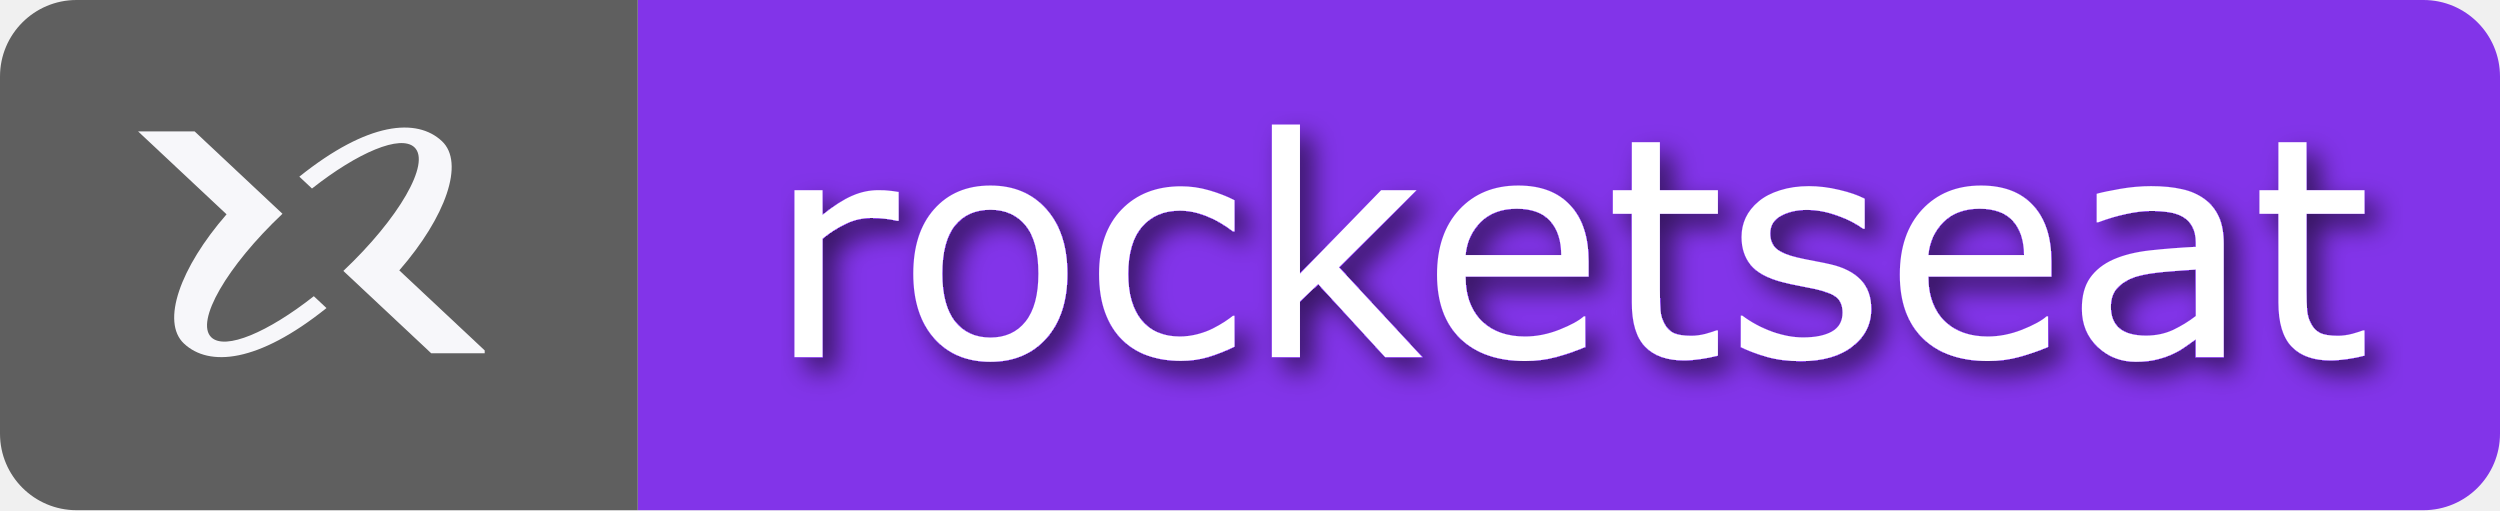
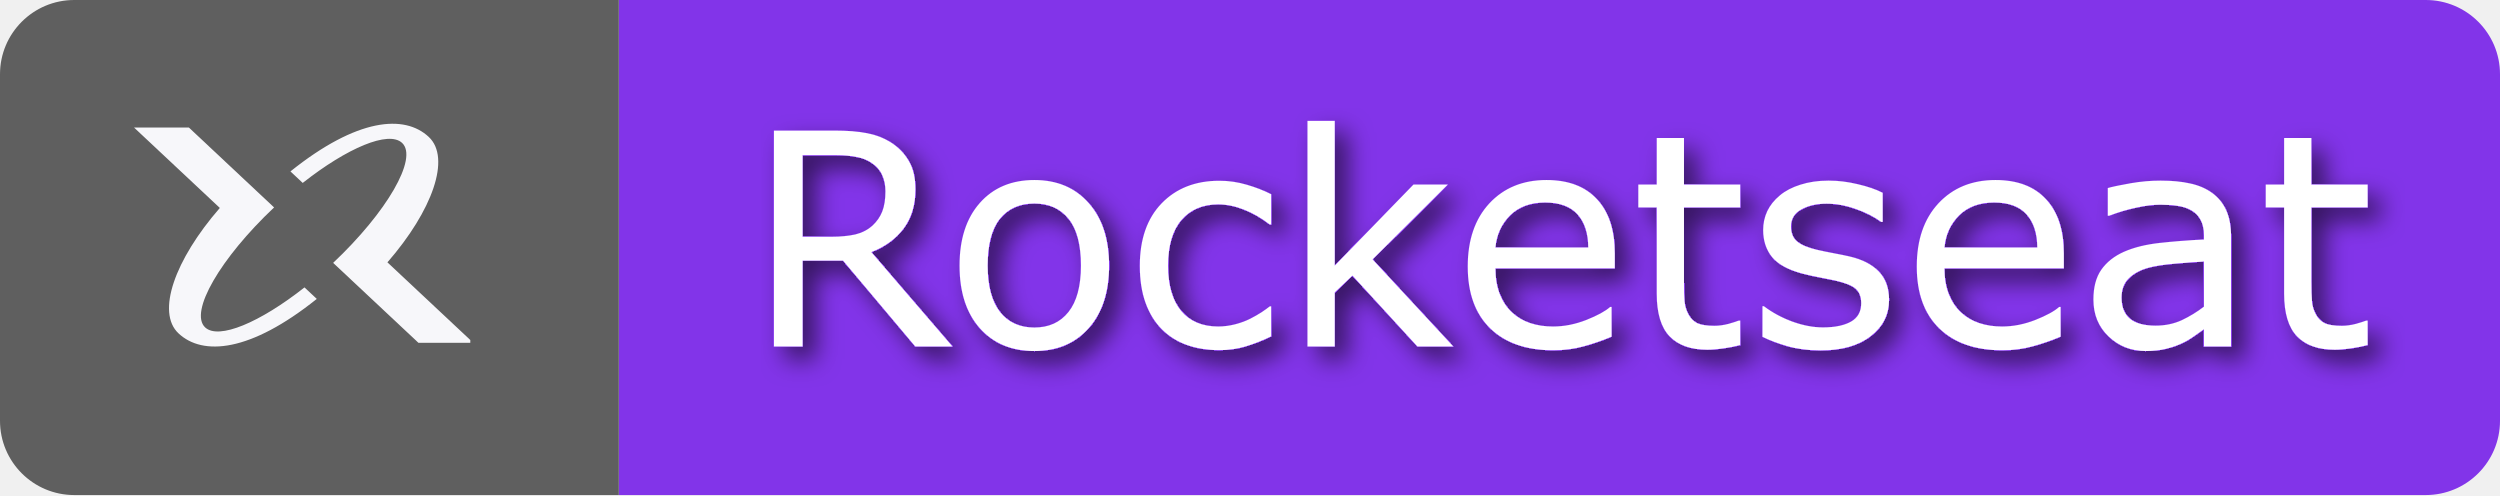
- <svg xmlns="http://www.w3.org/2000/svg" width="98" height="20" viewBox="0 0 98 20" fill="none">
-   <path d="M25 0H95C96.657 0 98 1.343 98 3V17C98 18.657 96.657 20 95 20H25V0Z" fill="#8234E9" />
+ <svg xmlns="http://www.w3.org/2000/svg" width="101" height="20" viewBox="0 0 101 20" fill="none">
+   <path d="M25 0H98C99.657 0 101 1.343 101 3V17C101 18.657 99.657 20 98 20H25V0Z" fill="#8234E9" />
  <g filter="url(#filter0_d_4_9)">
-     <path d="M35.227 8.656H35.168C35.004 8.617 34.844 8.59 34.688 8.574C34.535 8.555 34.353 8.545 34.143 8.545C33.803 8.545 33.475 8.621 33.158 8.773C32.842 8.922 32.537 9.115 32.244 9.354V14H31.143V7.455H32.244V8.422C32.682 8.07 33.066 7.822 33.398 7.678C33.734 7.529 34.076 7.455 34.424 7.455C34.615 7.455 34.754 7.461 34.84 7.473C34.926 7.48 35.055 7.498 35.227 7.525V8.656ZM41.842 10.73C41.842 11.797 41.568 12.639 41.022 13.256C40.475 13.873 39.742 14.182 38.824 14.182C37.898 14.182 37.162 13.873 36.615 13.256C36.072 12.639 35.801 11.797 35.801 10.73C35.801 9.664 36.072 8.822 36.615 8.205C37.162 7.584 37.898 7.273 38.824 7.273C39.742 7.273 40.475 7.584 41.022 8.205C41.568 8.822 41.842 9.664 41.842 10.73ZM40.705 10.73C40.705 9.883 40.539 9.254 40.207 8.844C39.875 8.43 39.414 8.223 38.824 8.223C38.227 8.223 37.762 8.43 37.43 8.844C37.102 9.254 36.938 9.883 36.938 10.73C36.938 11.551 37.103 12.174 37.435 12.6C37.768 13.021 38.23 13.232 38.824 13.232C39.41 13.232 39.869 13.023 40.201 12.605C40.537 12.184 40.705 11.559 40.705 10.73ZM48.393 13.59C48.025 13.766 47.676 13.902 47.344 14C47.016 14.098 46.666 14.146 46.295 14.146C45.822 14.146 45.389 14.078 44.994 13.941C44.6 13.801 44.262 13.59 43.98 13.309C43.695 13.027 43.475 12.672 43.318 12.242C43.162 11.812 43.084 11.31 43.084 10.736C43.084 9.666 43.377 8.826 43.963 8.217C44.553 7.607 45.33 7.303 46.295 7.303C46.67 7.303 47.037 7.355 47.397 7.461C47.76 7.566 48.092 7.695 48.393 7.848V9.072H48.334C47.998 8.811 47.65 8.609 47.291 8.469C46.935 8.328 46.588 8.258 46.248 8.258C45.623 8.258 45.129 8.469 44.766 8.891C44.406 9.309 44.227 9.924 44.227 10.736C44.227 11.525 44.402 12.133 44.754 12.559C45.109 12.98 45.607 13.191 46.248 13.191C46.471 13.191 46.697 13.162 46.928 13.104C47.158 13.045 47.365 12.969 47.549 12.875C47.709 12.793 47.859 12.707 48 12.617C48.141 12.523 48.252 12.443 48.334 12.377H48.393V13.59ZM55.752 14H54.299L51.674 11.135L50.959 11.815V14H49.857V4.883H50.959V10.73L54.141 7.455H55.529L52.488 10.479L55.752 14ZM62.273 10.842H57.451C57.451 11.244 57.512 11.596 57.633 11.896C57.754 12.193 57.92 12.438 58.131 12.629C58.334 12.816 58.574 12.957 58.852 13.051C59.133 13.145 59.441 13.191 59.777 13.191C60.223 13.191 60.67 13.104 61.119 12.928C61.572 12.748 61.895 12.572 62.086 12.4H62.145V13.602C61.773 13.758 61.395 13.889 61.008 13.994C60.621 14.1 60.215 14.152 59.789 14.152C58.703 14.152 57.855 13.859 57.246 13.273C56.637 12.684 56.332 11.848 56.332 10.766C56.332 9.695 56.623 8.846 57.205 8.217C57.791 7.588 58.56 7.273 59.514 7.273C60.397 7.273 61.076 7.531 61.553 8.047C62.033 8.562 62.273 9.295 62.273 10.244V10.842ZM61.201 9.998C61.197 9.42 61.051 8.973 60.762 8.656C60.477 8.34 60.041 8.182 59.455 8.182C58.865 8.182 58.395 8.355 58.043 8.703C57.695 9.051 57.498 9.482 57.451 9.998H61.201ZM67.342 13.941C67.135 13.996 66.908 14.041 66.662 14.076C66.42 14.111 66.203 14.129 66.012 14.129C65.344 14.129 64.836 13.949 64.488 13.59C64.141 13.23 63.967 12.654 63.967 11.861V8.381H63.223V7.455H63.967V5.574H65.068V7.455H67.342V8.381H65.068V11.363C65.068 11.707 65.076 11.977 65.092 12.172C65.107 12.363 65.162 12.543 65.256 12.711C65.342 12.867 65.459 12.982 65.607 13.057C65.76 13.127 65.99 13.162 66.299 13.162C66.478 13.162 66.666 13.137 66.861 13.086C67.057 13.031 67.197 12.986 67.283 12.951H67.342V13.941ZM73.353 12.113C73.353 12.711 73.106 13.201 72.609 13.584C72.117 13.967 71.443 14.158 70.588 14.158C70.103 14.158 69.658 14.102 69.252 13.988C68.85 13.871 68.512 13.744 68.238 13.607V12.371H68.297C68.644 12.633 69.031 12.842 69.457 12.998C69.883 13.15 70.291 13.227 70.682 13.227C71.166 13.227 71.545 13.148 71.818 12.992C72.092 12.836 72.228 12.59 72.228 12.254C72.228 11.996 72.154 11.801 72.006 11.668C71.857 11.535 71.572 11.422 71.15 11.328C70.994 11.293 70.789 11.252 70.535 11.205C70.285 11.158 70.057 11.107 69.85 11.053C69.275 10.9 68.867 10.678 68.625 10.385C68.387 10.088 68.268 9.725 68.268 9.295C68.268 9.025 68.322 8.771 68.432 8.533C68.545 8.295 68.715 8.082 68.941 7.895C69.16 7.711 69.438 7.566 69.773 7.461C70.113 7.352 70.492 7.297 70.91 7.297C71.301 7.297 71.695 7.346 72.094 7.443C72.496 7.537 72.83 7.652 73.096 7.789V8.967H73.037C72.756 8.76 72.414 8.586 72.012 8.445C71.609 8.301 71.215 8.229 70.828 8.229C70.426 8.229 70.086 8.307 69.809 8.463C69.531 8.615 69.393 8.844 69.393 9.148C69.393 9.418 69.477 9.621 69.644 9.758C69.809 9.895 70.074 10.006 70.441 10.092C70.644 10.139 70.871 10.185 71.121 10.232C71.375 10.279 71.586 10.322 71.754 10.361C72.266 10.479 72.66 10.68 72.938 10.965C73.215 11.254 73.353 11.637 73.353 12.113ZM80.414 10.842H75.592C75.592 11.244 75.652 11.596 75.773 11.896C75.894 12.193 76.061 12.438 76.272 12.629C76.475 12.816 76.715 12.957 76.992 13.051C77.273 13.145 77.582 13.191 77.918 13.191C78.363 13.191 78.811 13.104 79.26 12.928C79.713 12.748 80.035 12.572 80.227 12.4H80.285V13.602C79.914 13.758 79.535 13.889 79.148 13.994C78.762 14.1 78.356 14.152 77.93 14.152C76.844 14.152 75.996 13.859 75.387 13.273C74.777 12.684 74.473 11.848 74.473 10.766C74.473 9.695 74.764 8.846 75.346 8.217C75.932 7.588 76.701 7.273 77.654 7.273C78.537 7.273 79.217 7.531 79.693 8.047C80.174 8.562 80.414 9.295 80.414 10.244V10.842ZM79.342 9.998C79.338 9.42 79.191 8.973 78.902 8.656C78.617 8.34 78.182 8.182 77.596 8.182C77.006 8.182 76.535 8.355 76.184 8.703C75.836 9.051 75.639 9.482 75.592 9.998H79.342ZM87.17 14H86.074V13.303C85.977 13.369 85.844 13.463 85.676 13.584C85.512 13.701 85.352 13.795 85.195 13.865C85.012 13.955 84.801 14.029 84.562 14.088C84.324 14.15 84.045 14.182 83.725 14.182C83.135 14.182 82.635 13.986 82.225 13.596C81.814 13.205 81.609 12.707 81.609 12.102C81.609 11.605 81.715 11.205 81.926 10.9C82.141 10.592 82.445 10.35 82.84 10.174C83.238 9.998 83.717 9.879 84.275 9.816C84.834 9.754 85.434 9.707 86.074 9.676V9.506C86.074 9.256 86.029 9.049 85.939 8.885C85.853 8.721 85.728 8.592 85.564 8.498C85.408 8.408 85.221 8.348 85.002 8.316C84.783 8.285 84.555 8.27 84.316 8.27C84.027 8.27 83.705 8.309 83.35 8.387C82.994 8.461 82.627 8.57 82.248 8.715H82.189V7.596C82.404 7.537 82.715 7.473 83.121 7.402C83.527 7.332 83.928 7.297 84.322 7.297C84.783 7.297 85.184 7.336 85.523 7.414C85.867 7.488 86.164 7.617 86.414 7.801C86.66 7.98 86.848 8.213 86.977 8.498C87.106 8.783 87.17 9.137 87.17 9.559V14ZM86.074 12.389V10.566C85.738 10.586 85.342 10.615 84.885 10.654C84.432 10.693 84.072 10.75 83.807 10.824C83.49 10.914 83.234 11.055 83.039 11.246C82.844 11.434 82.746 11.693 82.746 12.025C82.746 12.4 82.859 12.684 83.086 12.875C83.312 13.062 83.658 13.156 84.123 13.156C84.51 13.156 84.863 13.082 85.184 12.934C85.504 12.781 85.801 12.6 86.074 12.389ZM92.689 13.941C92.482 13.996 92.256 14.041 92.01 14.076C91.768 14.111 91.551 14.129 91.359 14.129C90.691 14.129 90.184 13.949 89.836 13.59C89.488 13.23 89.314 12.654 89.314 11.861V8.381H88.57V7.455H89.314V5.574H90.416V7.455H92.689V8.381H90.416V11.363C90.416 11.707 90.424 11.977 90.439 12.172C90.455 12.363 90.51 12.543 90.603 12.711C90.689 12.867 90.807 12.982 90.955 13.057C91.107 13.127 91.338 13.162 91.647 13.162C91.826 13.162 92.014 13.137 92.209 13.086C92.404 13.031 92.545 12.986 92.631 12.951H92.689V13.941Z" fill="white" />
+     <path d="M38.484 14H36.978L34.06 10.531H32.426V14H31.266V5.275H33.709C34.236 5.275 34.676 5.311 35.027 5.381C35.379 5.447 35.695 5.568 35.977 5.744C36.293 5.943 36.539 6.195 36.715 6.5C36.895 6.801 36.984 7.184 36.984 7.648C36.984 8.277 36.826 8.805 36.51 9.23C36.193 9.652 35.758 9.971 35.203 10.185L38.484 14ZM35.772 7.73C35.772 7.48 35.727 7.26 35.637 7.068C35.551 6.873 35.406 6.709 35.203 6.576C35.035 6.463 34.836 6.385 34.605 6.342C34.375 6.295 34.103 6.271 33.791 6.271H32.426V9.564H33.598C33.965 9.564 34.285 9.533 34.559 9.471C34.832 9.404 35.065 9.283 35.256 9.107C35.432 8.943 35.56 8.756 35.643 8.545C35.728 8.33 35.772 8.059 35.772 7.73ZM44.807 10.73C44.807 11.797 44.533 12.639 43.986 13.256C43.44 13.873 42.707 14.182 41.789 14.182C40.863 14.182 40.127 13.873 39.58 13.256C39.037 12.639 38.766 11.797 38.766 10.73C38.766 9.664 39.037 8.822 39.58 8.205C40.127 7.584 40.863 7.273 41.789 7.273C42.707 7.273 43.44 7.584 43.986 8.205C44.533 8.822 44.807 9.664 44.807 10.73ZM43.67 10.73C43.67 9.883 43.504 9.254 43.172 8.844C42.84 8.43 42.379 8.223 41.789 8.223C41.191 8.223 40.727 8.43 40.395 8.844C40.066 9.254 39.902 9.883 39.902 10.73C39.902 11.551 40.068 12.174 40.4 12.6C40.732 13.021 41.195 13.232 41.789 13.232C42.375 13.232 42.834 13.023 43.166 12.605C43.502 12.184 43.67 11.559 43.67 10.73ZM51.357 13.59C50.99 13.766 50.641 13.902 50.309 14C49.98 14.098 49.631 14.146 49.26 14.146C48.787 14.146 48.353 14.078 47.959 13.941C47.565 13.801 47.227 13.59 46.945 13.309C46.66 13.027 46.44 12.672 46.283 12.242C46.127 11.812 46.049 11.31 46.049 10.736C46.049 9.666 46.342 8.826 46.928 8.217C47.518 7.607 48.295 7.303 49.26 7.303C49.635 7.303 50.002 7.355 50.361 7.461C50.725 7.566 51.057 7.695 51.357 7.848V9.072H51.299C50.963 8.811 50.615 8.609 50.256 8.469C49.9 8.328 49.553 8.258 49.213 8.258C48.588 8.258 48.094 8.469 47.73 8.891C47.371 9.309 47.191 9.924 47.191 10.736C47.191 11.525 47.367 12.133 47.719 12.559C48.074 12.98 48.572 13.191 49.213 13.191C49.435 13.191 49.662 13.162 49.893 13.104C50.123 13.045 50.33 12.969 50.514 12.875C50.674 12.793 50.824 12.707 50.965 12.617C51.105 12.523 51.217 12.443 51.299 12.377H51.357V13.59ZM58.717 14H57.264L54.639 11.135L53.924 11.815V14H52.822V4.883H53.924V10.73L57.105 7.455H58.494L55.453 10.479L58.717 14ZM65.238 10.842H60.416C60.416 11.244 60.477 11.596 60.598 11.896C60.719 12.193 60.885 12.438 61.096 12.629C61.299 12.816 61.539 12.957 61.816 13.051C62.098 13.145 62.406 13.191 62.742 13.191C63.188 13.191 63.635 13.104 64.084 12.928C64.537 12.748 64.859 12.572 65.051 12.4H65.109V13.602C64.738 13.758 64.359 13.889 63.973 13.994C63.586 14.1 63.18 14.152 62.754 14.152C61.668 14.152 60.82 13.859 60.211 13.273C59.602 12.684 59.297 11.848 59.297 10.766C59.297 9.695 59.588 8.846 60.17 8.217C60.756 7.588 61.525 7.273 62.478 7.273C63.361 7.273 64.041 7.531 64.518 8.047C64.998 8.562 65.238 9.295 65.238 10.244V10.842ZM64.166 9.998C64.162 9.42 64.016 8.973 63.727 8.656C63.441 8.34 63.006 8.182 62.42 8.182C61.83 8.182 61.359 8.355 61.008 8.703C60.66 9.051 60.463 9.482 60.416 9.998H64.166ZM70.307 13.941C70.1 13.996 69.873 14.041 69.627 14.076C69.385 14.111 69.168 14.129 68.977 14.129C68.309 14.129 67.801 13.949 67.453 13.59C67.106 13.23 66.932 12.654 66.932 11.861V8.381H66.188V7.455H66.932V5.574H68.033V7.455H70.307V8.381H68.033V11.363C68.033 11.707 68.041 11.977 68.057 12.172C68.072 12.363 68.127 12.543 68.221 12.711C68.307 12.867 68.424 12.982 68.572 13.057C68.725 13.127 68.955 13.162 69.264 13.162C69.443 13.162 69.631 13.137 69.826 13.086C70.022 13.031 70.162 12.986 70.248 12.951H70.307V13.941ZM76.318 12.113C76.318 12.711 76.07 13.201 75.574 13.584C75.082 13.967 74.408 14.158 73.553 14.158C73.068 14.158 72.623 14.102 72.217 13.988C71.814 13.871 71.477 13.744 71.203 13.607V12.371H71.262C71.609 12.633 71.996 12.842 72.422 12.998C72.848 13.15 73.256 13.227 73.647 13.227C74.131 13.227 74.51 13.148 74.783 12.992C75.057 12.836 75.193 12.59 75.193 12.254C75.193 11.996 75.119 11.801 74.971 11.668C74.822 11.535 74.537 11.422 74.115 11.328C73.959 11.293 73.754 11.252 73.5 11.205C73.25 11.158 73.022 11.107 72.814 11.053C72.24 10.9 71.832 10.678 71.59 10.385C71.352 10.088 71.232 9.725 71.232 9.295C71.232 9.025 71.287 8.771 71.397 8.533C71.51 8.295 71.68 8.082 71.906 7.895C72.125 7.711 72.402 7.566 72.738 7.461C73.078 7.352 73.457 7.297 73.875 7.297C74.266 7.297 74.66 7.346 75.059 7.443C75.461 7.537 75.795 7.652 76.061 7.789V8.967H76.002C75.721 8.76 75.379 8.586 74.977 8.445C74.574 8.301 74.18 8.229 73.793 8.229C73.391 8.229 73.051 8.307 72.773 8.463C72.496 8.615 72.357 8.844 72.357 9.148C72.357 9.418 72.441 9.621 72.609 9.758C72.773 9.895 73.039 10.006 73.406 10.092C73.609 10.139 73.836 10.185 74.086 10.232C74.34 10.279 74.551 10.322 74.719 10.361C75.231 10.479 75.625 10.68 75.902 10.965C76.18 11.254 76.318 11.637 76.318 12.113ZM83.379 10.842H78.557C78.557 11.244 78.617 11.596 78.738 11.896C78.859 12.193 79.025 12.438 79.236 12.629C79.439 12.816 79.68 12.957 79.957 13.051C80.238 13.145 80.547 13.191 80.883 13.191C81.328 13.191 81.775 13.104 82.225 12.928C82.678 12.748 83 12.572 83.191 12.4H83.25V13.602C82.879 13.758 82.5 13.889 82.113 13.994C81.727 14.1 81.32 14.152 80.894 14.152C79.809 14.152 78.961 13.859 78.352 13.273C77.742 12.684 77.438 11.848 77.438 10.766C77.438 9.695 77.728 8.846 78.311 8.217C78.897 7.588 79.666 7.273 80.619 7.273C81.502 7.273 82.182 7.531 82.658 8.047C83.139 8.562 83.379 9.295 83.379 10.244V10.842ZM82.307 9.998C82.303 9.42 82.156 8.973 81.867 8.656C81.582 8.34 81.147 8.182 80.561 8.182C79.971 8.182 79.5 8.355 79.148 8.703C78.801 9.051 78.603 9.482 78.557 9.998H82.307ZM90.135 14H89.039V13.303C88.941 13.369 88.809 13.463 88.641 13.584C88.477 13.701 88.316 13.795 88.16 13.865C87.977 13.955 87.766 14.029 87.527 14.088C87.289 14.15 87.01 14.182 86.689 14.182C86.1 14.182 85.6 13.986 85.189 13.596C84.779 13.205 84.574 12.707 84.574 12.102C84.574 11.605 84.68 11.205 84.891 10.9C85.106 10.592 85.41 10.35 85.805 10.174C86.203 9.998 86.682 9.879 87.24 9.816C87.799 9.754 88.398 9.707 89.039 9.676V9.506C89.039 9.256 88.994 9.049 88.904 8.885C88.818 8.721 88.693 8.592 88.529 8.498C88.373 8.408 88.186 8.348 87.967 8.316C87.748 8.285 87.519 8.27 87.281 8.27C86.992 8.27 86.67 8.309 86.314 8.387C85.959 8.461 85.592 8.57 85.213 8.715H85.154V7.596C85.369 7.537 85.68 7.473 86.086 7.402C86.492 7.332 86.893 7.297 87.287 7.297C87.748 7.297 88.148 7.336 88.488 7.414C88.832 7.488 89.129 7.617 89.379 7.801C89.625 7.98 89.812 8.213 89.941 8.498C90.07 8.783 90.135 9.137 90.135 9.559V14ZM89.039 12.389V10.566C88.703 10.586 88.307 10.615 87.85 10.654C87.397 10.693 87.037 10.75 86.772 10.824C86.455 10.914 86.199 11.055 86.004 11.246C85.809 11.434 85.711 11.693 85.711 12.025C85.711 12.4 85.824 12.684 86.051 12.875C86.277 13.062 86.623 13.156 87.088 13.156C87.475 13.156 87.828 13.082 88.148 12.934C88.469 12.781 88.766 12.6 89.039 12.389ZM95.654 13.941C95.447 13.996 95.221 14.041 94.975 14.076C94.732 14.111 94.516 14.129 94.324 14.129C93.656 14.129 93.148 13.949 92.801 13.59C92.453 13.23 92.279 12.654 92.279 11.861V8.381H91.535V7.455H92.279V5.574H93.381V7.455H95.654V8.381H93.381V11.363C93.381 11.707 93.389 11.977 93.404 12.172C93.42 12.363 93.475 12.543 93.568 12.711C93.654 12.867 93.772 12.982 93.92 13.057C94.072 13.127 94.303 13.162 94.611 13.162C94.791 13.162 94.978 13.137 95.174 13.086C95.369 13.031 95.51 12.986 95.596 12.951H95.654V13.941Z" fill="white" />
  </g>
  <path d="M0 3C0 1.343 1.343 0 3 0L25 0V20H3C1.343 20 0 18.657 0 17L0 3Z" fill="#5F5F5F" />
  <g clip-path="url(#clip0_4_9)">
    <g clip-path="url(#clip1_4_9)">
      <path d="M12.798 12.076C10.104 14.234 8.19 14.386 7.211 13.467C6.308 12.621 7.056 10.498 8.881 8.401L5.414 5.152H7.63L11.073 8.38C8.9 10.43 7.633 12.613 8.288 13.227C8.831 13.736 10.5 13.031 12.302 11.611L12.798 12.076Z" fill="#F7F7FA" />
      <path d="M19.118 13.848H16.903L13.459 10.62C15.632 8.57 16.899 6.387 16.245 5.774C15.703 5.264 14.031 5.971 12.23 7.39L11.734 6.925C14.429 4.766 16.343 4.613 17.323 5.533C18.226 6.379 17.478 8.502 15.652 10.599L19.119 13.848H19.118Z" fill="#F7F7FA" />
    </g>
  </g>
  <defs>
-     <filter id="filter0_d_4_9" x="30.643" y="4.383" width="63.547" height="11.299" filterUnits="userSpaceOnUse" color-interpolation-filters="sRGB">
+     <filter id="filter0_d_4_9" x="30.766" y="4.383" width="66.389" height="11.299" filterUnits="userSpaceOnUse" color-interpolation-filters="sRGB">
      <feFlood flood-opacity="0" result="BackgroundImageFix" />
      <feColorMatrix in="SourceAlpha" type="matrix" values="0 0 0 0 0 0 0 0 0 0 0 0 0 0 0 0 0 0 127 0" result="hardAlpha" />
      <feOffset dx="0.5" dy="0.5" />
      <feGaussianBlur stdDeviation="0.5" />
      <feComposite in2="hardAlpha" operator="out" />
      <feColorMatrix type="matrix" values="0 0 0 0 0 0 0 0 0 0 0 0 0 0 0 0 0 0 0.6 0" />
      <feBlend mode="normal" in2="BackgroundImageFix" result="effect1_dropShadow_4_9" />
      <feBlend mode="normal" in="SourceGraphic" in2="effect1_dropShadow_4_9" result="shape" />
    </filter>
    <clipPath id="clip0_4_9">
      <rect width="14" height="14" fill="white" transform="translate(5 3)" />
    </clipPath>
    <clipPath id="clip1_4_9">
      <rect width="14" height="9" fill="white" transform="translate(5.41406 5)" />
    </clipPath>
  </defs>
</svg>
